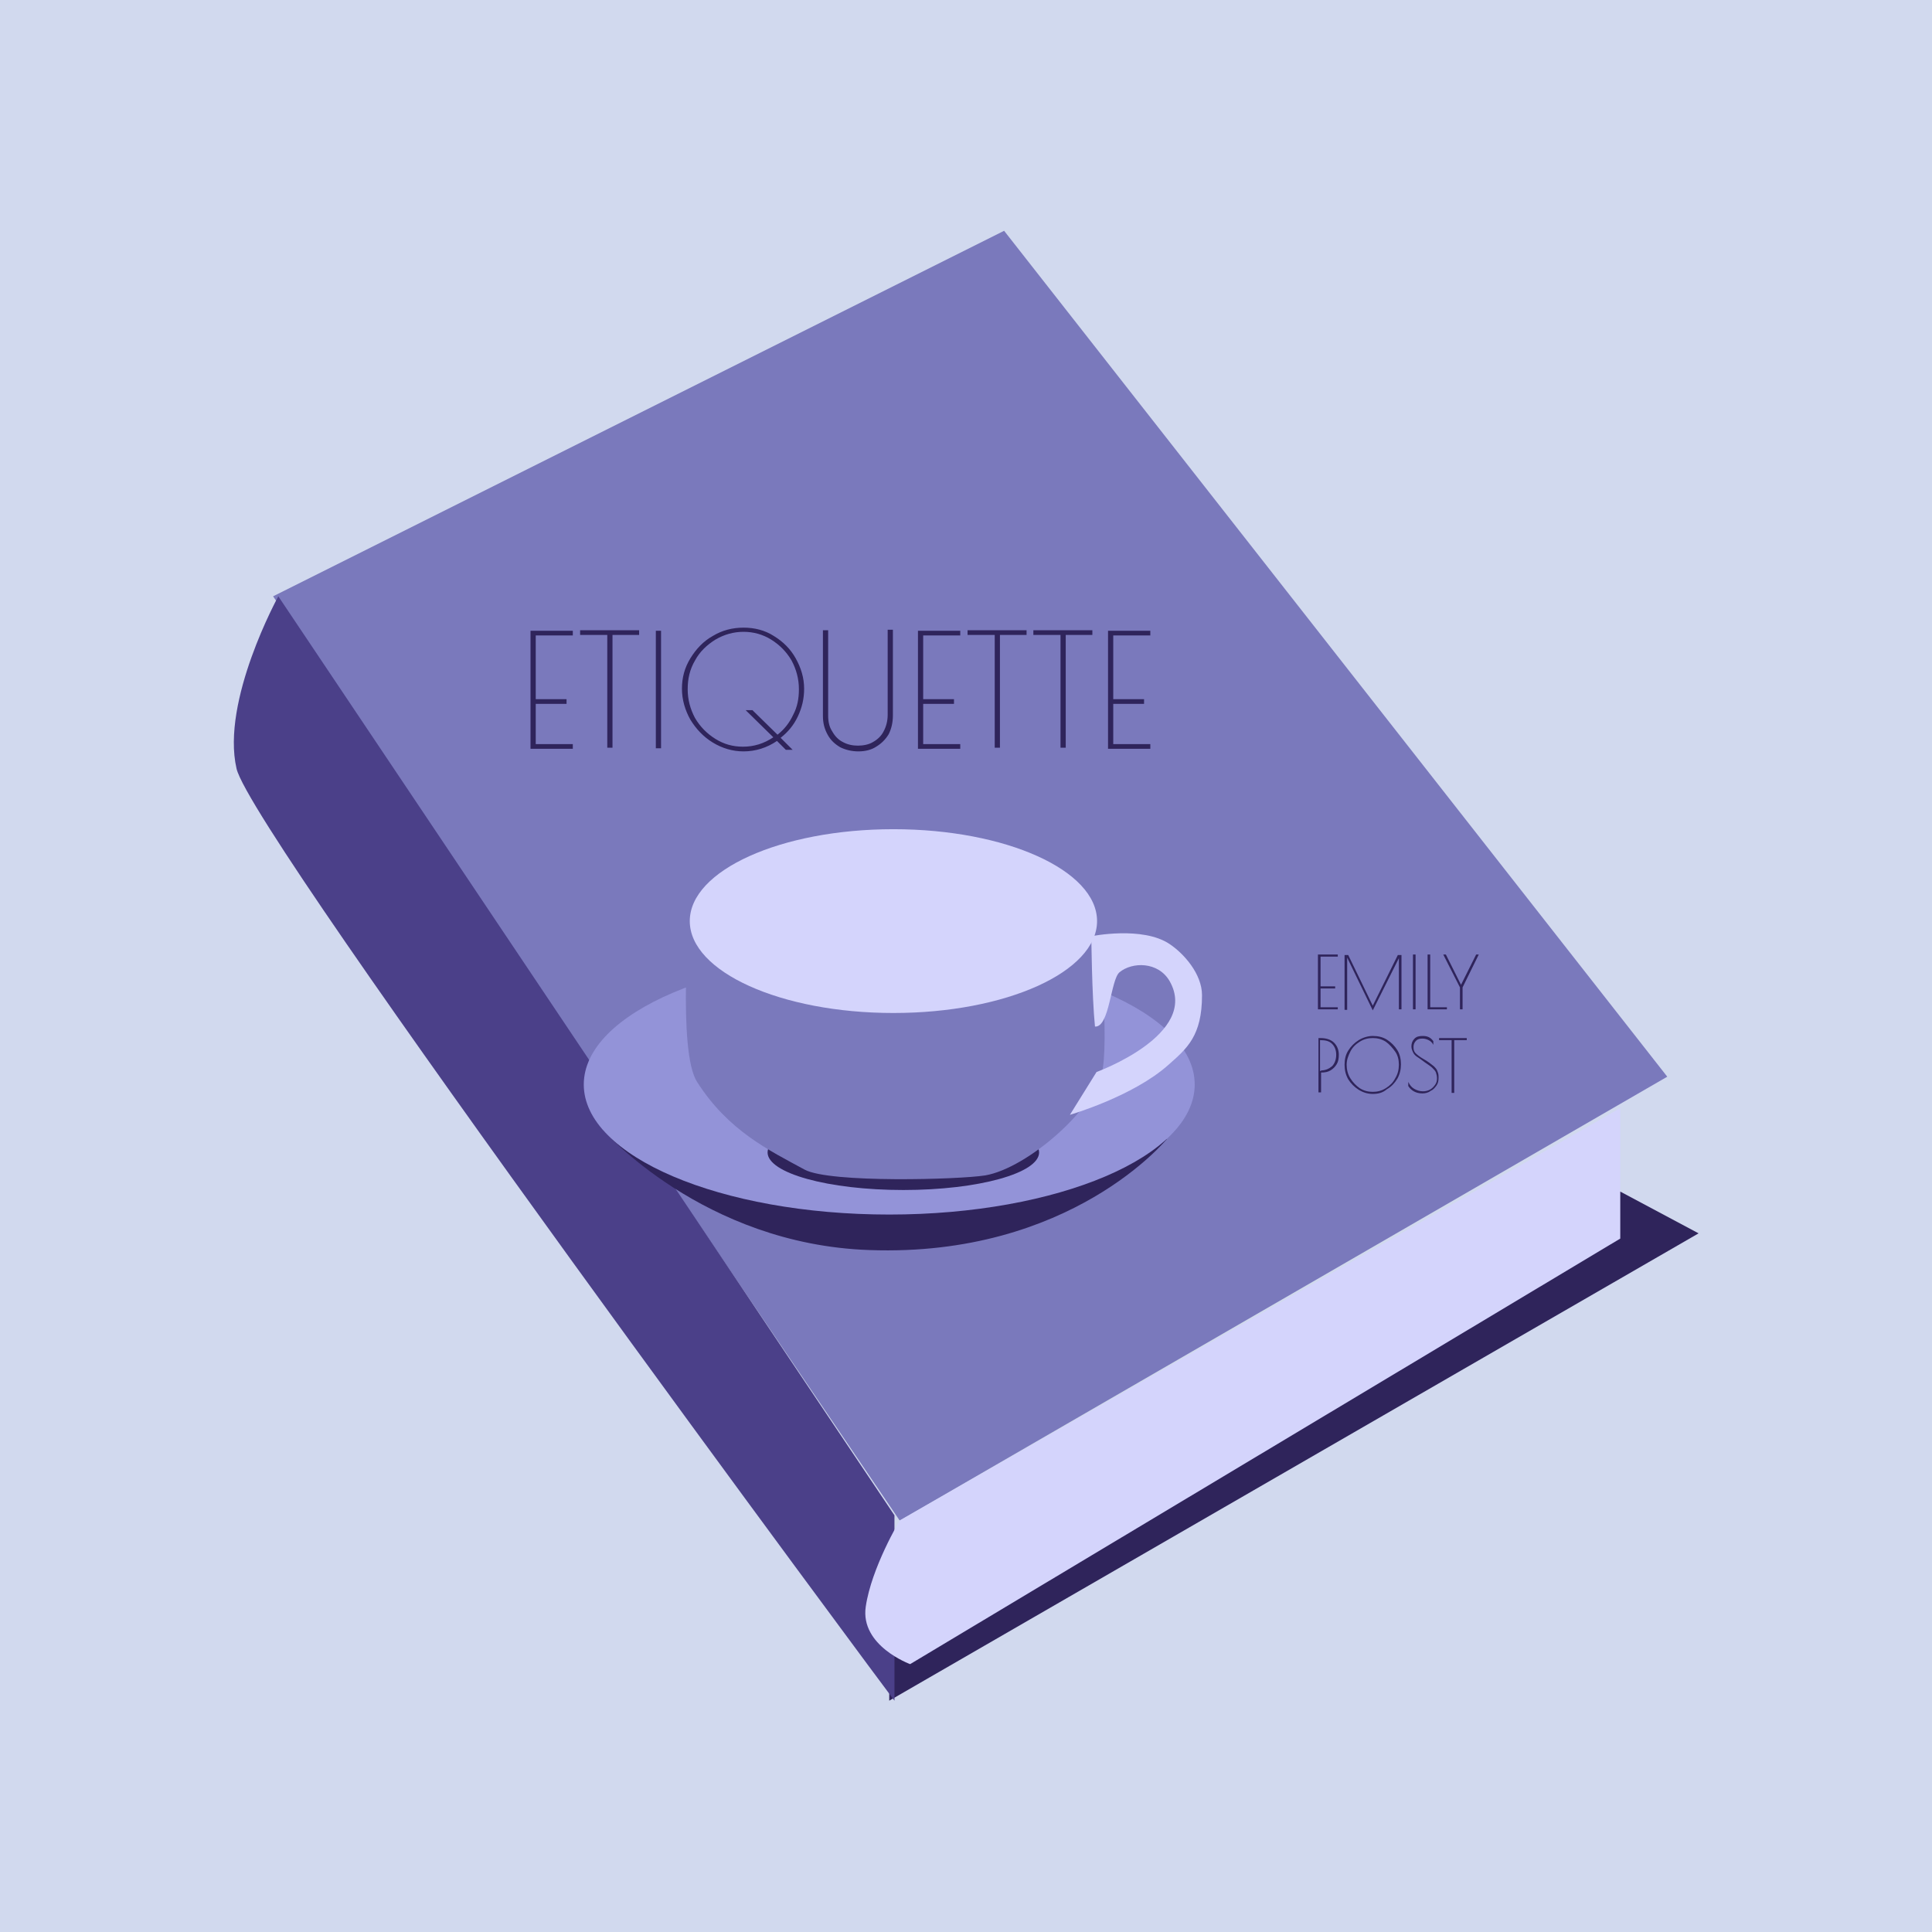
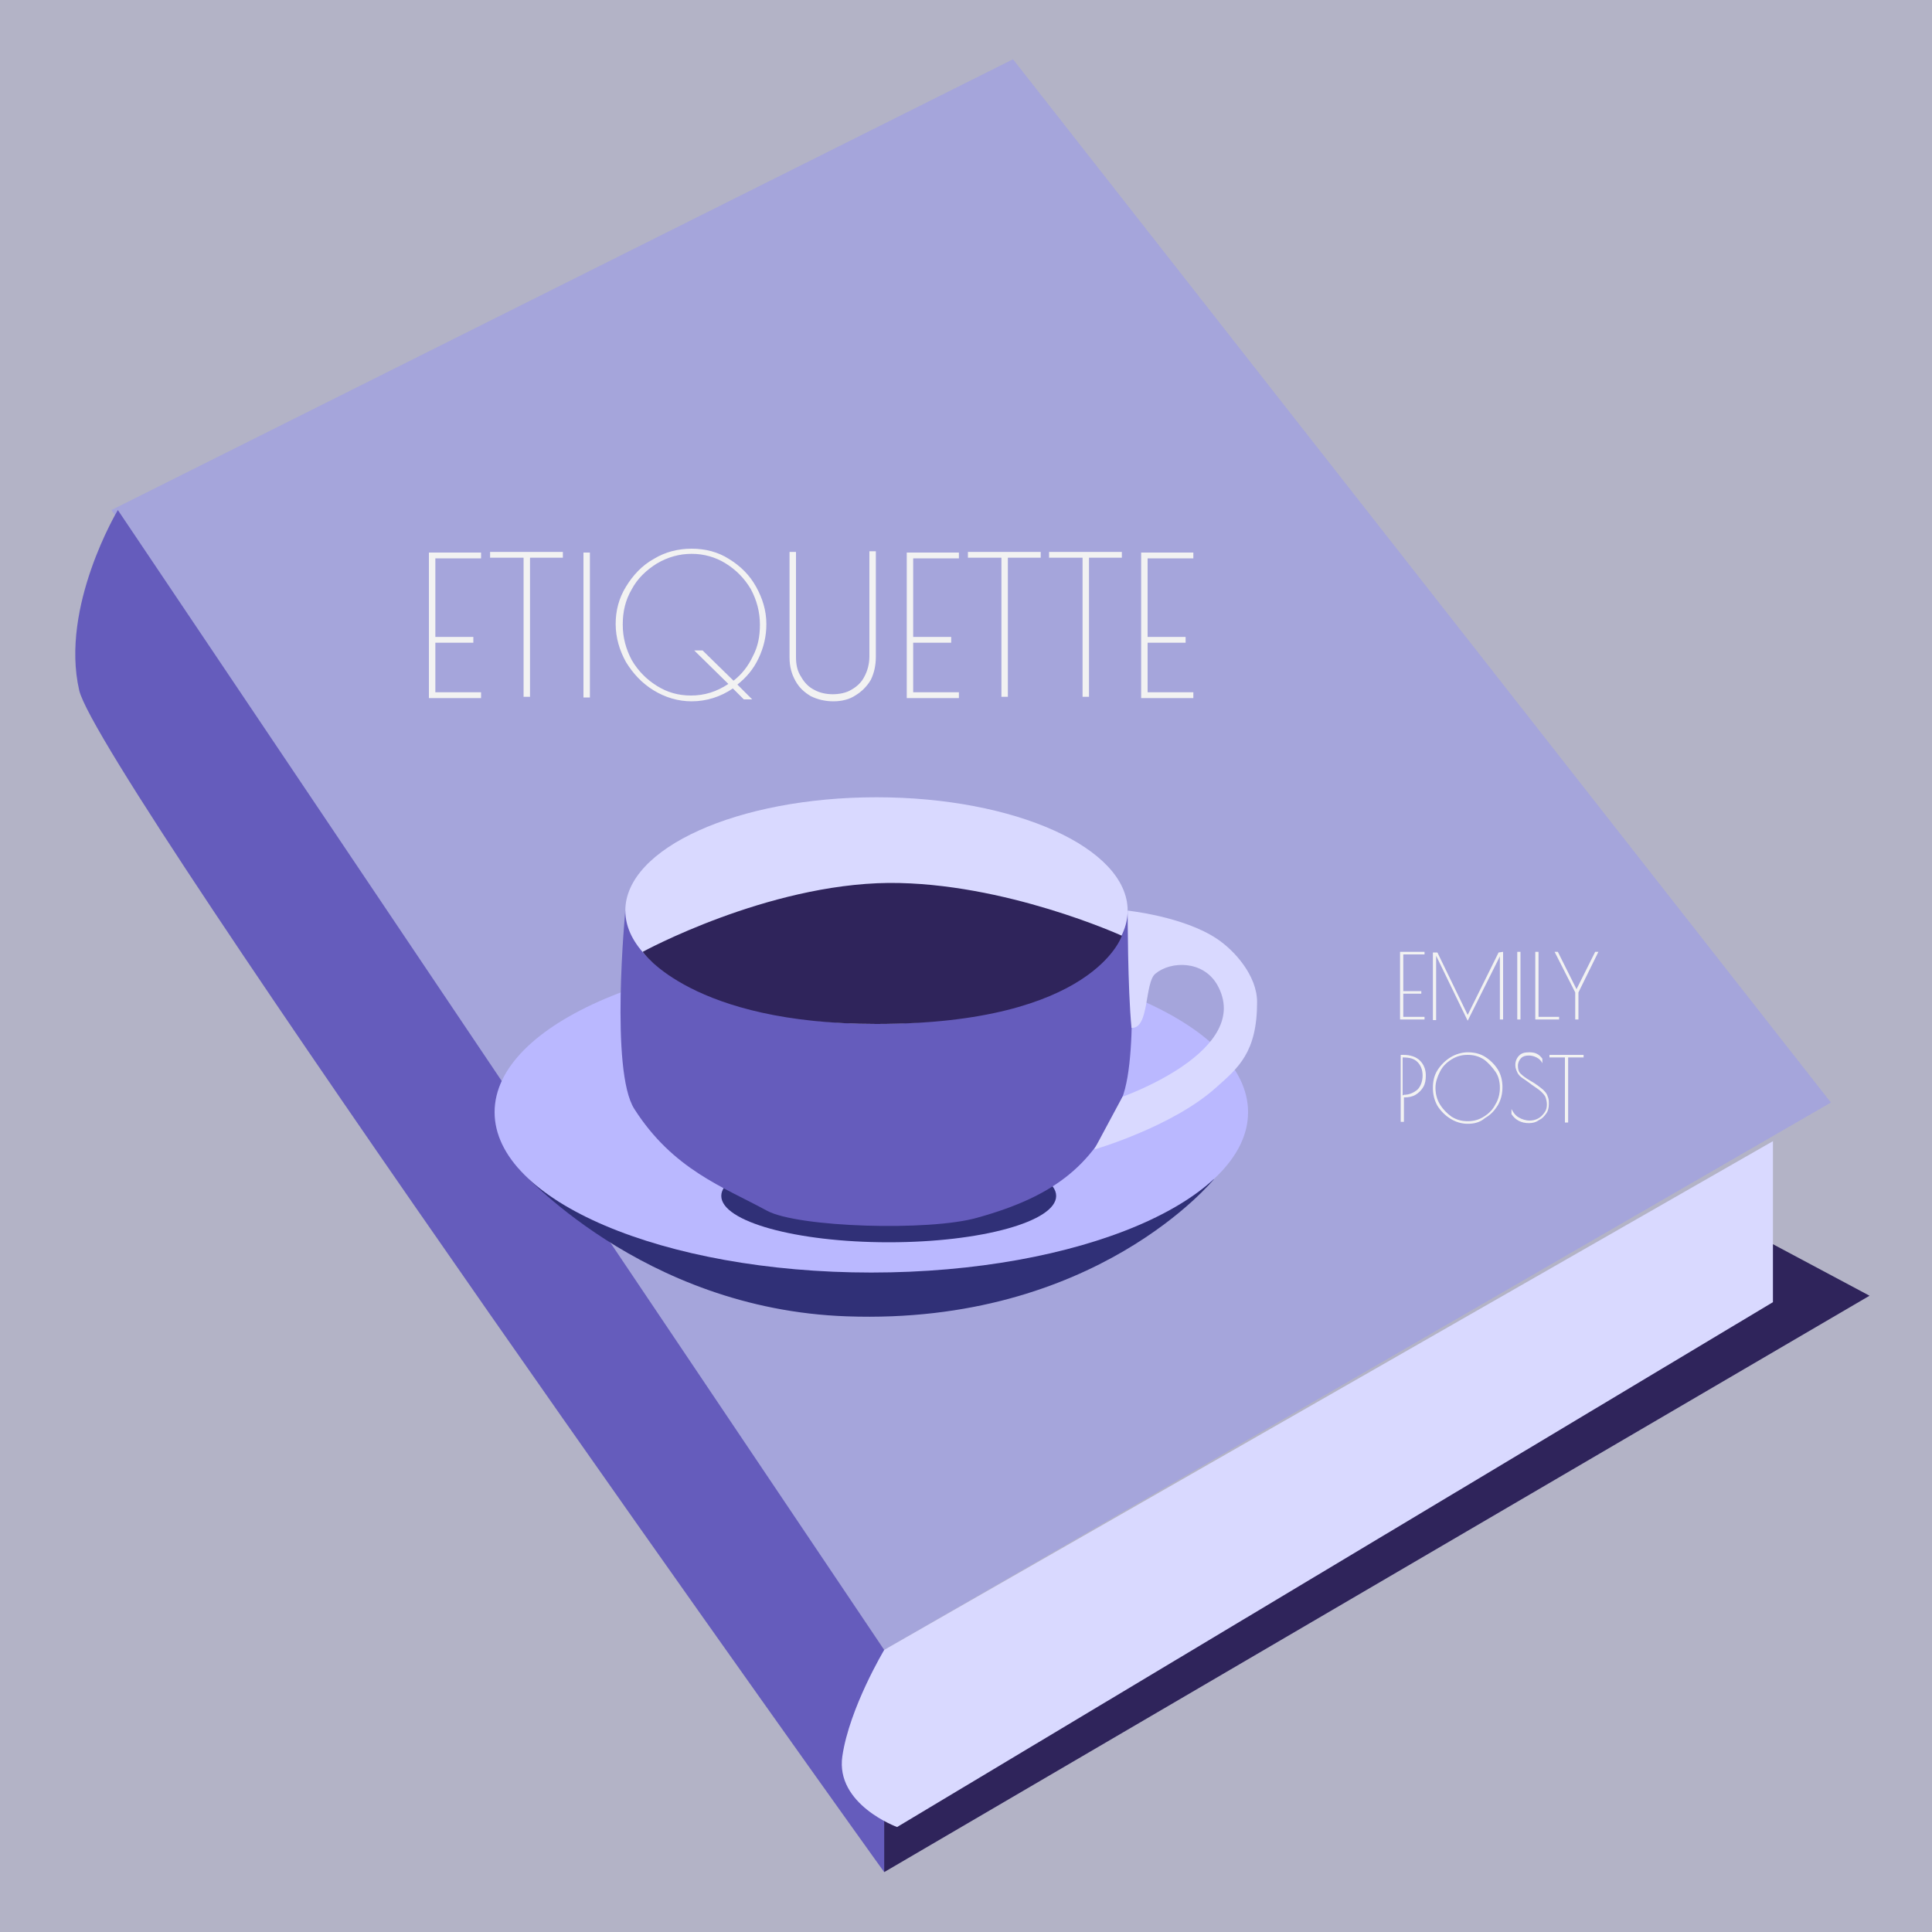
- <svg xmlns="http://www.w3.org/2000/svg" version="1.1" id="Layer_1" x="0px" y="0px" viewBox="0 0 370 370" style="enable-background:new 0 0 370 370;" xml:space="preserve">
+ <svg xmlns="http://www.w3.org/2000/svg" version="1.1" id="Layer_1" x="0px" y="0px" viewBox="0 0 300 300" style="enable-background:new 0 0 300 300;" xml:space="preserve">
  <style type="text/css">
- 	.st0{fill:#D1D9EE;}
- 	.st1{fill:#7A79BC;}
+ 	.st0{fill:#B3B3C6;}
+ 	.st1{fill:#A5A5DB;}
	.st2{fill:#2F245B;}
- 	.st3{fill:#4B4089;}
- 	.st4{fill:#D4D4FC;}
- 	.st5{fill:#9393D8;}
- 	.st6{fill:#655CBC;}
+ 	.st3{fill:#655CBC;}
+ 	.st4{fill:#D9D9FF;}
+ 	.st5{fill:#F2F2F2;}
+ 	.st6{fill:#303077;}
	.st7{fill:#BAB8FF;}
</style>
-   <rect class="st0" width="370" height="370" />
-   <path class="st1" d="M172.3,291.2l-120-177l140-70l127,162L172.3,291.2z" />
-   <path class="st2" d="M310.3,228.2l-140,82v15.5l155-89.5L310.3,228.2z" />
-   <path class="st3" d="M45.3,147.2c-3-13,8-33,8-33l118,176v35.5C171.3,325.8,48.3,160.2,45.3,147.2z" />
-   <path class="st4" d="M310.3,237.2v-25l-138,79c0,0-5.4,9-6.5,16.5s8.5,11,8.5,11L310.3,237.2z" />
-   <path class="st2" d="M101.6,120.8h8.1v0.9h-7.1v12.2h5.9v0.9h-5.9v7.7h7.1v0.9h-8.1V120.8z M116.3,121.6h-5.2v-0.9h11.3v0.9h-5.1  v21.6h-1V121.6z M125.6,120.8h1v22.5h-1V120.8z M154,131.9c0,1.9-0.4,3.6-1.2,5.3s-1.9,3-3.3,4.1l2.3,2.3h-1.3l-1.7-1.7  c-1.9,1.3-4.1,2-6.4,2c-2.1,0-4.1-0.6-5.9-1.7c-1.8-1.1-3.2-2.6-4.3-4.4c-1-1.8-1.6-3.8-1.6-5.9c0-2.1,0.5-4,1.6-5.8  c1.1-1.8,2.5-3.3,4.3-4.3c1.8-1.1,3.8-1.6,5.9-1.6c2.1,0,4.1,0.5,5.8,1.6c1.8,1.1,3.2,2.5,4.2,4.3C153.4,127.9,154,129.8,154,131.9z   M142.3,143c2.1,0,4-0.6,5.8-1.8l-5.3-5.2h1.3l4.8,4.7c1.3-1,2.3-2.3,3-3.8c0.8-1.5,1.1-3.1,1.1-4.9c0-2-0.5-3.8-1.4-5.5  c-1-1.7-2.3-3-3.9-4c-1.6-1-3.4-1.5-5.3-1.5c-1.9,0-3.7,0.5-5.4,1.5c-1.6,1-3,2.3-3.9,4c-1,1.7-1.4,3.5-1.4,5.5c0,2,0.5,3.8,1.4,5.5  c1,1.7,2.3,3,3.9,4C138.6,142.5,140.3,143,142.3,143z M164.4,143.9c-1.3,0-2.5-0.3-3.5-0.8c-1-0.6-1.8-1.3-2.4-2.4s-0.9-2.2-0.9-3.6  v-16.4h1v16.3c0,1.2,0.2,2.2,0.8,3.1c0.5,0.9,1.2,1.6,2,2c0.9,0.5,1.9,0.7,2.9,0.7s2.1-0.2,2.9-0.7c0.9-0.5,1.6-1.2,2-2  c0.5-0.9,0.8-2,0.8-3.2v-16.3h1V137c0,1.4-0.3,2.6-0.8,3.6c-0.6,1-1.4,1.8-2.4,2.4C166.9,143.6,165.7,143.9,164.4,143.9z   M175.8,120.8h8.1v0.9h-7.1v12.2h5.9v0.9h-5.9v7.7h7.1v0.9h-8.1V120.8z M190.5,121.6h-5.2v-0.9h11.3v0.9h-5.1v21.6h-1V121.6z   M203.1,121.6h-5.2v-0.9h11.3v0.9h-5.1v21.6h-1V121.6z M212.2,120.8h8.1v0.9h-7.1v12.2h5.9v0.9h-5.9v7.7h7.1v0.9h-8.1V120.8z" />
-   <path class="st2" d="M252.4,182.8h3.8v0.4h-3.3v5.7h2.8v0.4h-2.8v3.6h3.3v0.4h-3.8V182.8z M268.4,182.8v10.5h-0.5v-9.8l-5,10  l-4.9-10.1v10h-0.5v-10.5h0.7l4.7,9.7l4.8-9.7H268.4z M270.6,182.8h0.5v10.5h-0.5V182.8z M273.4,182.8h0.5v10.1h3.2v0.4h-3.7V182.8z   M283.2,182.8l-3.1,6.3v4.2h-0.5v-4.2l-3.2-6.3h0.5l2.9,5.8l2.9-5.8H283.2z M252.4,198.8h0.5c1.1,0,2,0.3,2.6,0.9  c0.6,0.6,0.9,1.4,0.9,2.3c0,0.7-0.1,1.3-0.4,1.8c-0.3,0.5-0.7,0.9-1.2,1.2c-0.5,0.3-1.1,0.4-1.7,0.4h-0.1v3.8h-0.5V198.8z M253,205  c0.8,0,1.5-0.3,2.1-0.8c0.5-0.5,0.8-1.3,0.8-2.2c0-0.9-0.3-1.6-0.8-2.1c-0.5-0.5-1.2-0.7-2.2-0.7h-0.1v5.9H253z M262.9,209.5  c-1,0-1.9-0.3-2.7-0.8s-1.5-1.2-2-2c-0.5-0.9-0.7-1.8-0.7-2.8c0-1,0.2-1.9,0.7-2.7c0.5-0.8,1.2-1.5,2-2c0.8-0.5,1.8-0.8,2.7-0.8  c1,0,1.9,0.2,2.7,0.7c0.8,0.5,1.5,1.2,2,2c0.5,0.8,0.7,1.8,0.7,2.7c0,1-0.2,1.9-0.7,2.8c-0.5,0.8-1.1,1.5-2,2  C264.8,209.3,263.9,209.5,262.9,209.5z M262.9,209.1c0.9,0,1.7-0.2,2.5-0.7c0.8-0.5,1.4-1.1,1.8-1.9c0.5-0.8,0.7-1.7,0.7-2.6  c0-0.9-0.2-1.8-0.7-2.5s-1.1-1.4-1.8-1.9c-0.8-0.5-1.6-0.7-2.5-0.7c-0.9,0-1.7,0.2-2.5,0.7c-0.8,0.5-1.4,1.1-1.8,1.9  c-0.4,0.8-0.7,1.6-0.7,2.5c0,0.9,0.2,1.8,0.7,2.6c0.5,0.8,1.1,1.4,1.8,1.9C261.2,208.9,262,209.1,262.9,209.1z M272.4,209.4  c-1.2,0-2.1-0.5-2.7-1.4v-0.8c0.3,0.6,0.6,1,1.1,1.3c0.5,0.3,1.1,0.5,1.7,0.5c0.5,0,0.9-0.1,1.3-0.3c0.4-0.2,0.7-0.5,1-0.9  s0.4-0.8,0.4-1.3c0-0.4-0.1-0.8-0.2-1.1s-0.4-0.6-0.7-0.9c-0.3-0.3-0.8-0.6-1.5-1.1l-0.4-0.3c-0.4-0.3-0.7-0.5-1-0.7  c-0.3-0.2-0.5-0.4-0.7-0.7c-0.2-0.4-0.4-0.8-0.4-1.3c0-0.6,0.2-1.1,0.6-1.5c0.4-0.4,0.9-0.5,1.6-0.5c0.9,0,1.5,0.3,2,1v0.7  c-0.2-0.4-0.5-0.7-0.9-0.9c-0.4-0.2-0.8-0.3-1.2-0.3c-0.5,0-0.9,0.1-1.2,0.4c-0.3,0.3-0.5,0.7-0.5,1.2c0,0.5,0.1,0.9,0.4,1.2  c0.3,0.3,0.8,0.7,1.5,1.1c0.9,0.5,1.5,1,2,1.4c0.3,0.3,0.6,0.6,0.7,1c0.2,0.4,0.2,0.8,0.2,1.2c0,0.6-0.1,1.1-0.4,1.5  c-0.3,0.4-0.6,0.8-1.1,1C273.5,209.3,272.9,209.4,272.4,209.4z M278,199.2h-2.4v-0.4h5.3v0.4h-2.4v10.1H278V199.2z" />
-   <path class="st2" d="M115.5,216.4c0,0,19.1,21.9,51,23c38.6,1.4,57-21.3,57-21.3L115.5,216.4z" />
-   <ellipse class="st5" cx="170.3" cy="207.7" rx="58.5" ry="24.9" />
-   <ellipse class="st2" cx="173" cy="220.7" rx="26" ry="7.2" />
-   <path class="st1" d="M154.1,224c-6.8-3.7-14.6-7.4-20.6-16.8c-3.8-5.9-1.4-33-1.4-33l78,0.3c0,0,2.3,22.4,1.1,30.1  c-1.1,7.5-14.4,19.1-22.5,20.5C183.8,225.9,158.9,226.6,154.1,224z" />
-   <ellipse class="st4" cx="171.1" cy="176.4" rx="39" ry="17.6" />
-   <path class="st4" d="M209,179.3c0,0,9.8-2,15,1.5c2.7,1.8,6.2,5.7,6.2,9.8c0,7.8-2.9,10.2-6.4,13.3c-6.8,6.1-18.9,9.6-18.9,9.6  l5.1-8.2c0,0,19.8-7.2,14-17.4c-2.2-3.8-7.2-3.7-9.6-1.7c-1.7,1.4-1.9,10.6-4.7,10.4C209.1,190.6,209,179.3,209,179.3z" />
-   <rect x="453.6" y="52.1" class="st2" width="26.1" height="26.1" />
-   <rect x="454.7" y="169.3" class="st6" width="26.1" height="26.1" />
-   <rect x="446.5" y="107.7" class="st3" width="26.1" height="26.1" />
-   <rect x="459.6" y="219.5" class="st7" width="26.1" height="26.1" />
+   <rect class="st0" width="300" height="300" />
+   <path class="st1" d="M137.3,256.2l-120-177l140-70l127,162L137.3,256.2z" />
+   <path class="st2" d="M275.3,193.2l-140,82l2,15.5l153-89.5L275.3,193.2z" />
+   <path class="st3" d="M12.3,107.2c-3-13,6-28,6-28l119,177v34.5C137.3,290.8,15.3,120.2,12.3,107.2z" />
+   <path class="st4" d="M275.3,202.2v-25l-138,79c0,0-5.4,9-6.5,16.5s8.5,11,8.5,11L275.3,202.2z" />
+   <path class="st5" d="M66.6,85.8h8.1v0.9h-7.1v12.2h5.9v0.9h-5.9v7.7h7.1v0.9h-8.1V85.8z M81.3,86.6h-5.2v-0.9h11.3v0.9h-5.1v21.6h-1  C81.3,108.2,81.3,86.6,81.3,86.6z M90.6,85.8h1v22.5h-1V85.8z M119,96.9c0,1.9-0.4,3.6-1.2,5.3s-1.9,3-3.3,4.1l2.3,2.3h-1.3  l-1.7-1.7c-1.9,1.3-4.1,2-6.4,2c-2.1,0-4.1-0.6-5.9-1.7c-1.8-1.1-3.2-2.6-4.3-4.4c-1-1.8-1.6-3.8-1.6-5.9c0-2.1,0.5-4,1.6-5.8  s2.5-3.3,4.3-4.3c1.8-1.1,3.8-1.6,5.9-1.6c2.1,0,4.1,0.5,5.8,1.6c1.8,1.1,3.2,2.5,4.2,4.3C118.4,92.9,119,94.8,119,96.9z M107.3,108  c2.1,0,4-0.6,5.8-1.8l-5.3-5.2h1.3l4.8,4.7c1.3-1,2.3-2.3,3-3.8c0.8-1.5,1.1-3.1,1.1-4.9c0-2-0.5-3.8-1.4-5.5c-1-1.7-2.3-3-3.9-4  c-1.6-1-3.4-1.5-5.3-1.5c-1.9,0-3.7,0.5-5.4,1.5c-1.6,1-3,2.3-3.9,4c-1,1.7-1.4,3.5-1.4,5.5s0.5,3.8,1.4,5.5c1,1.7,2.3,3,3.9,4  C103.6,107.5,105.3,108,107.3,108z M129.4,108.9c-1.3,0-2.5-0.3-3.5-0.8c-1-0.6-1.8-1.3-2.4-2.4s-0.9-2.2-0.9-3.6V85.7h1V102  c0,1.2,0.2,2.2,0.8,3.1c0.5,0.9,1.2,1.6,2,2c0.9,0.5,1.9,0.7,2.9,0.7s2.1-0.2,2.9-0.7c0.9-0.5,1.6-1.2,2-2c0.5-0.9,0.8-2,0.8-3.2  V85.6h1V102c0,1.4-0.3,2.6-0.8,3.6c-0.6,1-1.4,1.8-2.4,2.4C131.9,108.6,130.7,108.9,129.4,108.9z M140.8,85.8h8.1v0.9h-7.1v12.2h5.9  v0.9h-5.9v7.7h7.1v0.9h-8.1V85.8z M155.5,86.6h-5.2v-0.9h11.3v0.9h-5.1v21.6h-1V86.6z M168.1,86.6h-5.2v-0.9h11.3v0.9h-5.1v21.6h-1  V86.6z M177.2,85.8h8.1v0.9h-7.1v12.2h5.9v0.9h-5.9v7.7h7.1v0.9h-8.1V85.8z" />
+   <path class="st5" d="M217.4,147.8h3.8v0.4h-3.3v5.7h2.8v0.4h-2.8v3.6h3.3v0.4h-3.8L217.4,147.8L217.4,147.8z M233.4,147.8v10.5h-0.5  v-9.8l-5,10l-4.9-10.1v10h-0.5v-10.5h0.7l4.7,9.7l4.8-9.7L233.4,147.8L233.4,147.8z M235.6,147.8h0.5v10.5h-0.5V147.8z M238.4,147.8  h0.5v10.1h3.2v0.4h-3.7V147.8z M248.2,147.8l-3.1,6.3v4.2h-0.5v-4.2l-3.2-6.3h0.5l2.9,5.8l2.9-5.8H248.2z M217.4,163.8h0.5  c1.1,0,2,0.3,2.6,0.9c0.6,0.6,0.9,1.4,0.9,2.3c0,0.7-0.1,1.3-0.4,1.8c-0.3,0.5-0.7,0.9-1.2,1.2s-1.1,0.4-1.7,0.4H218v3.8h-0.5v-10.4  H217.4z M218,170c0.8,0,1.5-0.3,2.1-0.8c0.5-0.5,0.8-1.3,0.8-2.2s-0.3-1.6-0.8-2.1s-1.2-0.7-2.2-0.7h-0.1v5.9L218,170L218,170z   M227.9,174.5c-1,0-1.9-0.3-2.7-0.8s-1.5-1.2-2-2c-0.5-0.9-0.7-1.8-0.7-2.8s0.2-1.9,0.7-2.7s1.2-1.5,2-2s1.8-0.8,2.7-0.8  c1,0,1.9,0.2,2.7,0.7c0.8,0.5,1.5,1.2,2,2s0.7,1.8,0.7,2.7c0,1-0.2,1.9-0.7,2.8c-0.5,0.8-1.1,1.5-2,2  C229.8,174.3,228.9,174.5,227.9,174.5z M227.9,174.1c0.9,0,1.7-0.2,2.5-0.7s1.4-1.1,1.8-1.9c0.5-0.8,0.7-1.7,0.7-2.6  c0-0.9-0.2-1.8-0.7-2.5s-1.1-1.4-1.8-1.9c-0.8-0.5-1.6-0.7-2.5-0.7s-1.7,0.2-2.5,0.7s-1.4,1.1-1.8,1.9c-0.4,0.8-0.7,1.6-0.7,2.5  s0.2,1.8,0.7,2.6s1.1,1.4,1.8,1.9C226.2,173.9,227,174.1,227.9,174.1z M237.4,174.4c-1.2,0-2.1-0.5-2.7-1.4v-0.8  c0.3,0.6,0.6,1,1.1,1.3s1.1,0.5,1.7,0.5c0.5,0,0.9-0.1,1.3-0.3s0.7-0.5,1-0.9s0.4-0.8,0.4-1.3c0-0.4-0.1-0.8-0.2-1.1  s-0.4-0.6-0.7-0.9c-0.3-0.3-0.8-0.6-1.5-1.1l-0.4-0.3c-0.4-0.3-0.7-0.5-1-0.7s-0.5-0.4-0.7-0.7c-0.2-0.4-0.4-0.8-0.4-1.3  c0-0.6,0.2-1.1,0.6-1.5s0.9-0.5,1.6-0.5c0.9,0,1.5,0.3,2,1v0.7c-0.2-0.4-0.5-0.7-0.9-0.9s-0.8-0.3-1.2-0.3c-0.5,0-0.9,0.1-1.2,0.4  c-0.3,0.3-0.5,0.7-0.5,1.2s0.1,0.9,0.4,1.2s0.8,0.7,1.5,1.1c0.9,0.5,1.5,1,2,1.4c0.3,0.3,0.6,0.6,0.7,1c0.2,0.4,0.2,0.8,0.2,1.2  c0,0.6-0.1,1.1-0.4,1.5s-0.6,0.8-1.1,1C238.5,174.3,237.9,174.4,237.4,174.4z M243,164.2h-2.4v-0.4h5.3v0.4h-2.4v10.1H243V164.2z" />
+   <path class="st6" d="M80.5,181.4c0,0,19.1,21.9,51,23c38.6,1.4,57-21.3,57-21.3L80.5,181.4z" />
+   <ellipse class="st7" cx="135.3" cy="172.7" rx="58.5" ry="24.9" />
+   <ellipse class="st6" cx="138" cy="185.7" rx="26" ry="7.2" />
+   <path class="st3" d="M119.1,188c-6.8-3.7-14.6-6.4-20.6-15.8c-3.8-5.9-1.4-30.8-1.4-30.8h78c0,0,2,22-0.9,29.2  c-4.1,10.1-10.2,15.1-22.5,18.5C144.3,191.2,123.9,190.6,119.1,188z" />
+   <ellipse class="st4" cx="136.1" cy="141.4" rx="39" ry="17.6" />
+   <path class="st2" d="M174.2,145.3c0,0-18.2-8.3-36.2-8.2c-19,0.2-38.2,10.7-38.2,10.7s7.6,11.2,36.3,11.2  C169.9,159,174.2,145.3,174.2,145.3z" />
+   <path class="st4" d="M175.1,141.4c0,0,8.7,0.9,13.9,4.4c2.7,1.8,6.2,5.7,6.2,9.8c0,7.8-2.9,10.2-6.4,13.3  c-6.8,6.1-18.9,9.6-18.9,9.6l4.4-8.2c0,0,20.5-7.2,14.7-17.4c-2.2-3.8-7.2-3.7-9.6-1.7c-1.7,1.4-0.9,8.6-3.7,8.4  C175.1,153.6,175.1,141.4,175.1,141.4z" />
</svg>
